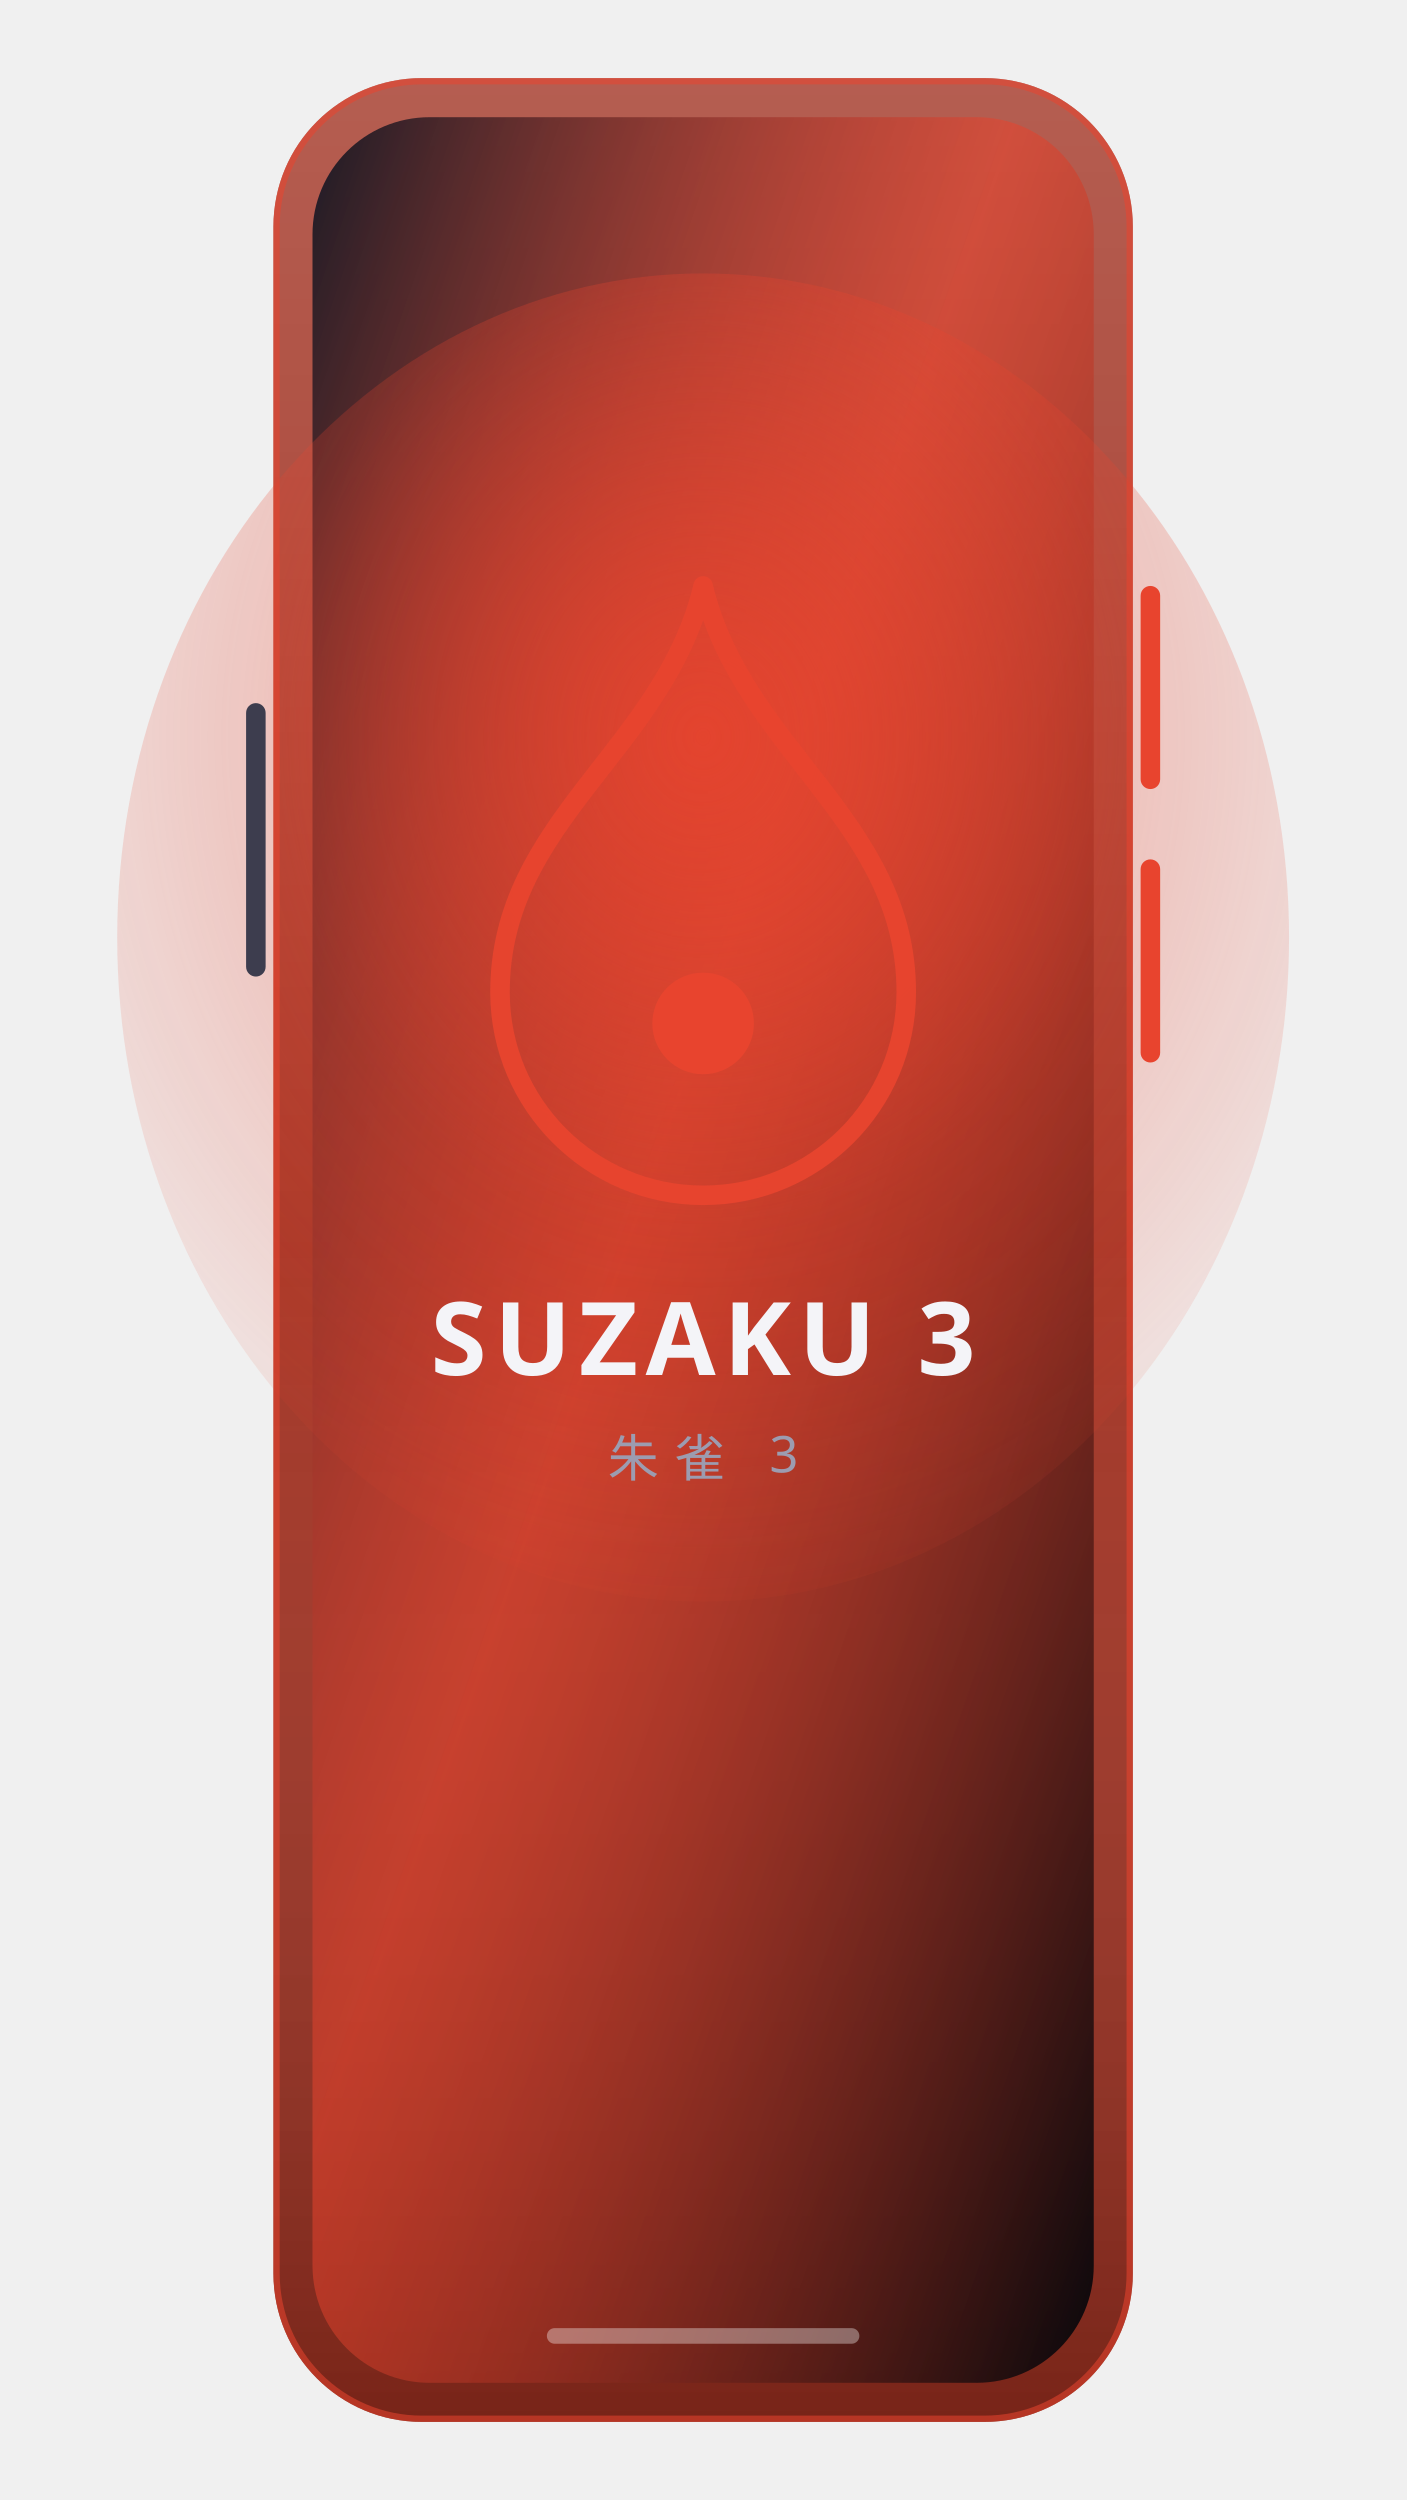
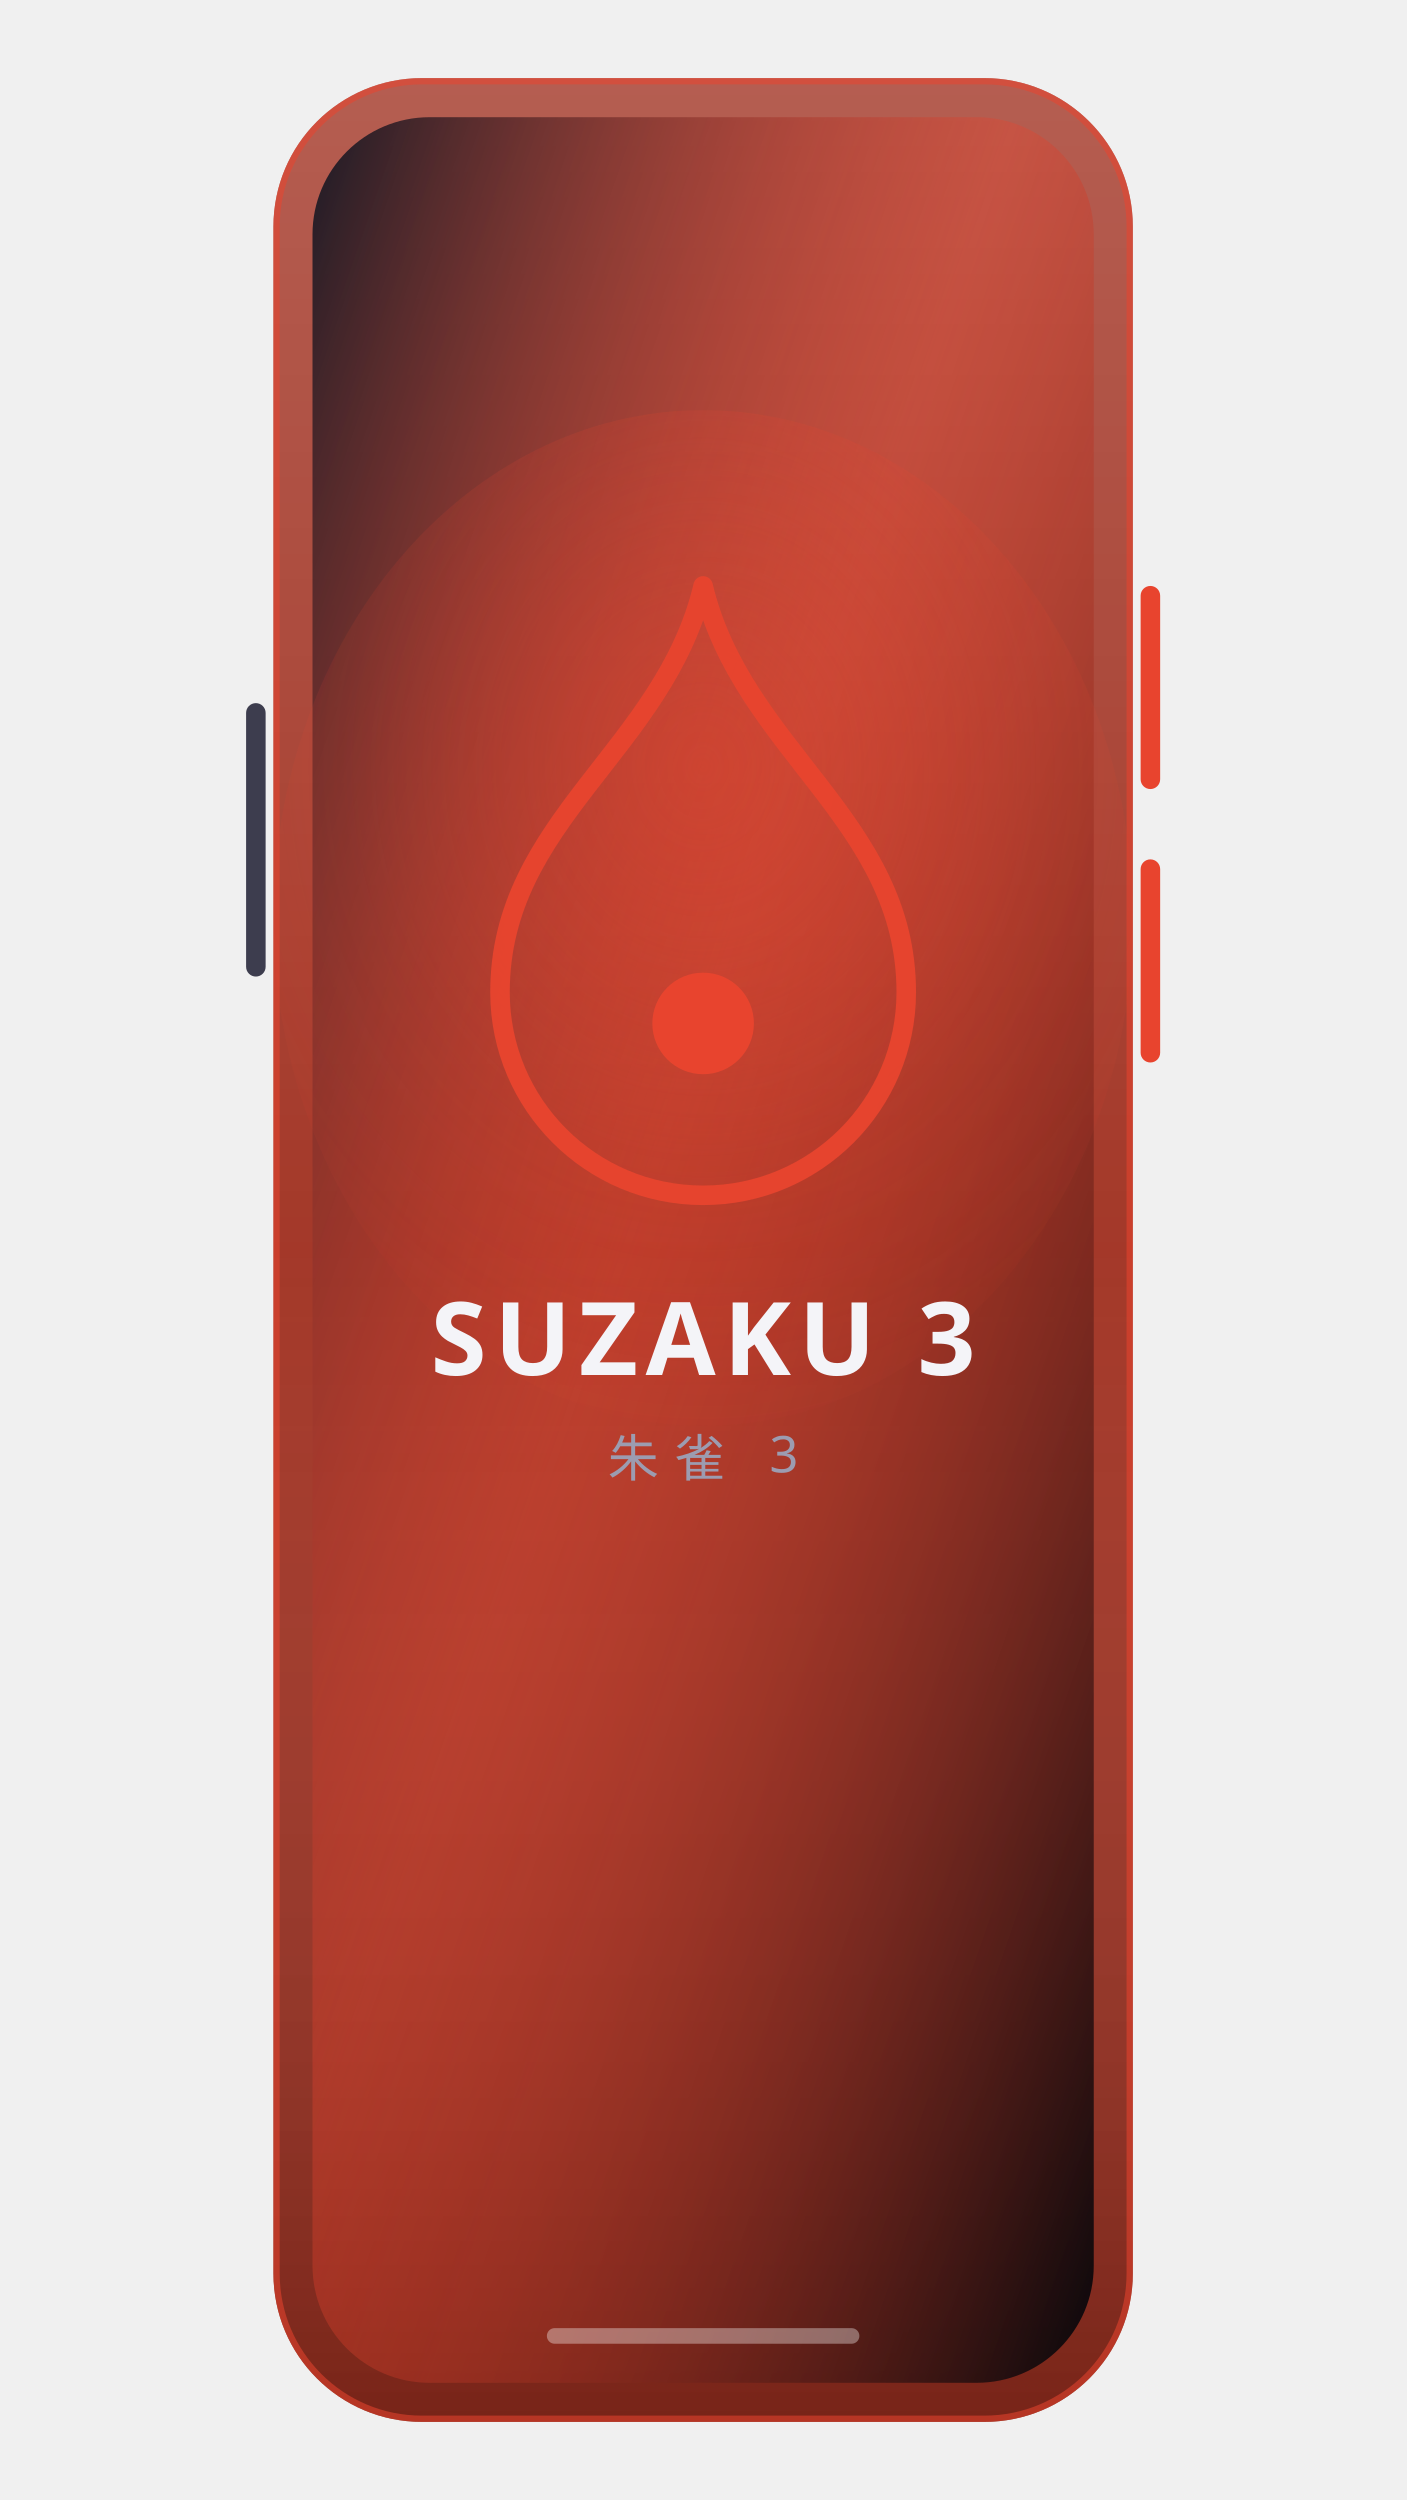
<svg xmlns="http://www.w3.org/2000/svg" viewBox="0 0 360 640" role="img" aria-label="SUZAKU 3">
  <defs>
    <linearGradient id="scrsuzaku31" x1="0" y1="0" x2="1" y2="1">
      <stop offset="0" stop-color="#1b1b26" />
-       <stop offset="0.45" stop-color="#e8442e" stop-opacity="0.55" />
+       <stop offset="0.45" stop-color="#e8442e" stop-opacity="0.34" />
      <stop offset="1" stop-color="#07070b" />
    </linearGradient>
    <radialGradient id="flaresuzaku31" cx="0.5" cy="0.35" r="0.75">
-       <stop offset="0" stop-color="#e8442e" stop-opacity="0.9" />
-       <stop offset="0.5" stop-color="#e8442e" stop-opacity="0.25" />
+       <stop offset="0" stop-color="#e8442e" stop-opacity="0.42" />
+       <stop offset="0.55" stop-color="#e8442e" stop-opacity="0.12" />
      <stop offset="1" stop-color="#e8442e" stop-opacity="0" />
    </radialGradient>
    <linearGradient id="metalsuzaku31" x1="0" y1="0" x2="0" y2="1">
      <stop offset="0" stop-color="#ffffff" stop-opacity="0.22" />
      <stop offset="0.5" stop-color="#ffffff" stop-opacity="0.04" />
      <stop offset="1" stop-color="#000000" stop-opacity="0.25" />
    </linearGradient>
  </defs>
  <rect x="70" y="20" width="220" height="600" rx="38" fill="#a03020" />
  <rect x="70" y="20" width="220" height="600" rx="38" fill="url(#metalsuzaku31)" />
  <rect x="70.8" y="20.8" width="218.4" height="598.4" rx="37.2" fill="none" stroke="#e8442e" stroke-opacity="0.55" stroke-width="1.6" />
  <rect x="80" y="30" width="200" height="580" rx="30" fill="url(#scrsuzaku31)" />
-   <ellipse cx="180" cy="240" rx="150" ry="170" fill="url(#flaresuzaku31)" />
+   <ellipse cx="180" cy="235" rx="110" ry="130" fill="url(#flaresuzaku31)" />
  <path d="M180 150 c-10 42 -52 60 -52 104 a52 52 0 0 0 104 0 c0 -44 -42 -62 -52 -104z" fill="none" stroke="#e8442e" stroke-width="5" stroke-linejoin="round" opacity="0.95" />
  <circle cx="180" cy="262" r="13" fill="#e8442e" />
  <text x="180" y="352" font-family="'Noto Sans JP',sans-serif" font-size="26" font-weight="800" fill="#f4f4f8" text-anchor="middle" letter-spacing="2">SUZAKU 3</text>
  <text x="180" y="378" font-family="'Noto Sans JP',sans-serif" font-size="13" fill="#9c9cb0" text-anchor="middle" letter-spacing="4">朱雀 3</text>
  <rect x="140" y="596" width="80" height="4" rx="2" fill="#ffffff" opacity="0.35" />
  <rect x="292" y="150" width="5" height="52" rx="2.5" fill="#e8442e" />
  <rect x="292" y="220" width="5" height="52" rx="2.5" fill="#e8442e" />
  <rect x="63" y="180" width="5" height="70" rx="2.5" fill="#3d3d4e" />
</svg>
